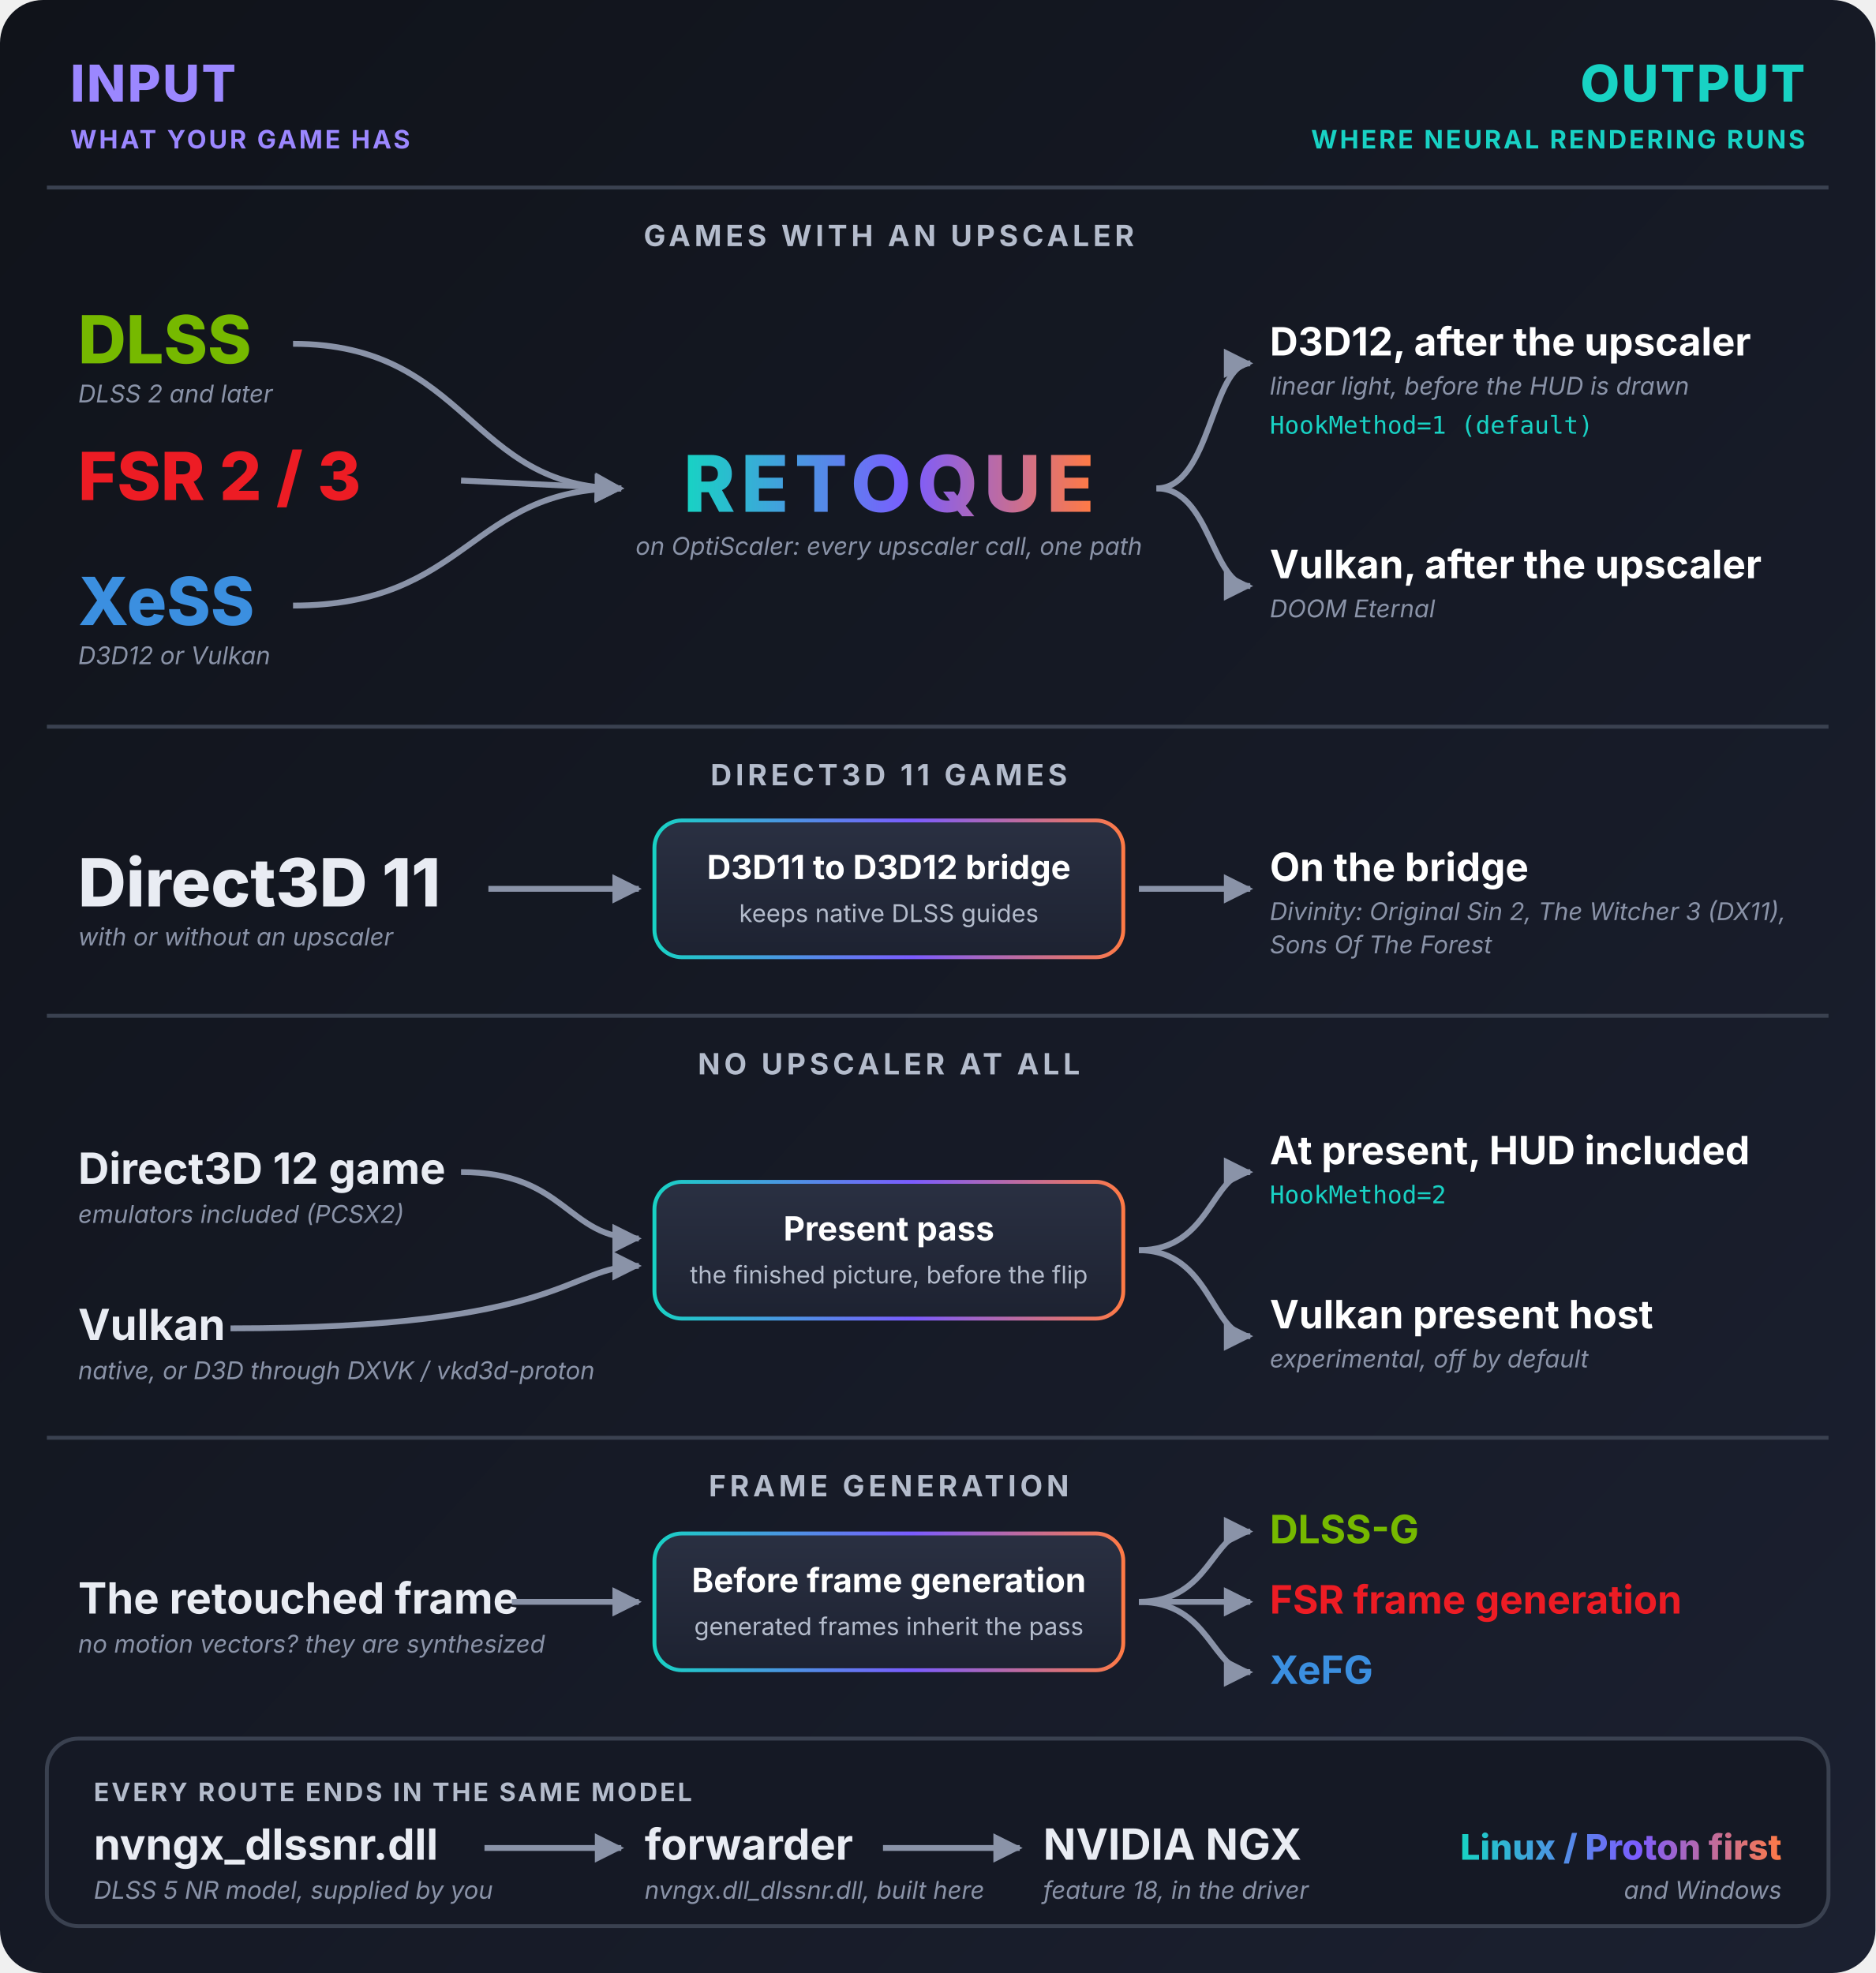
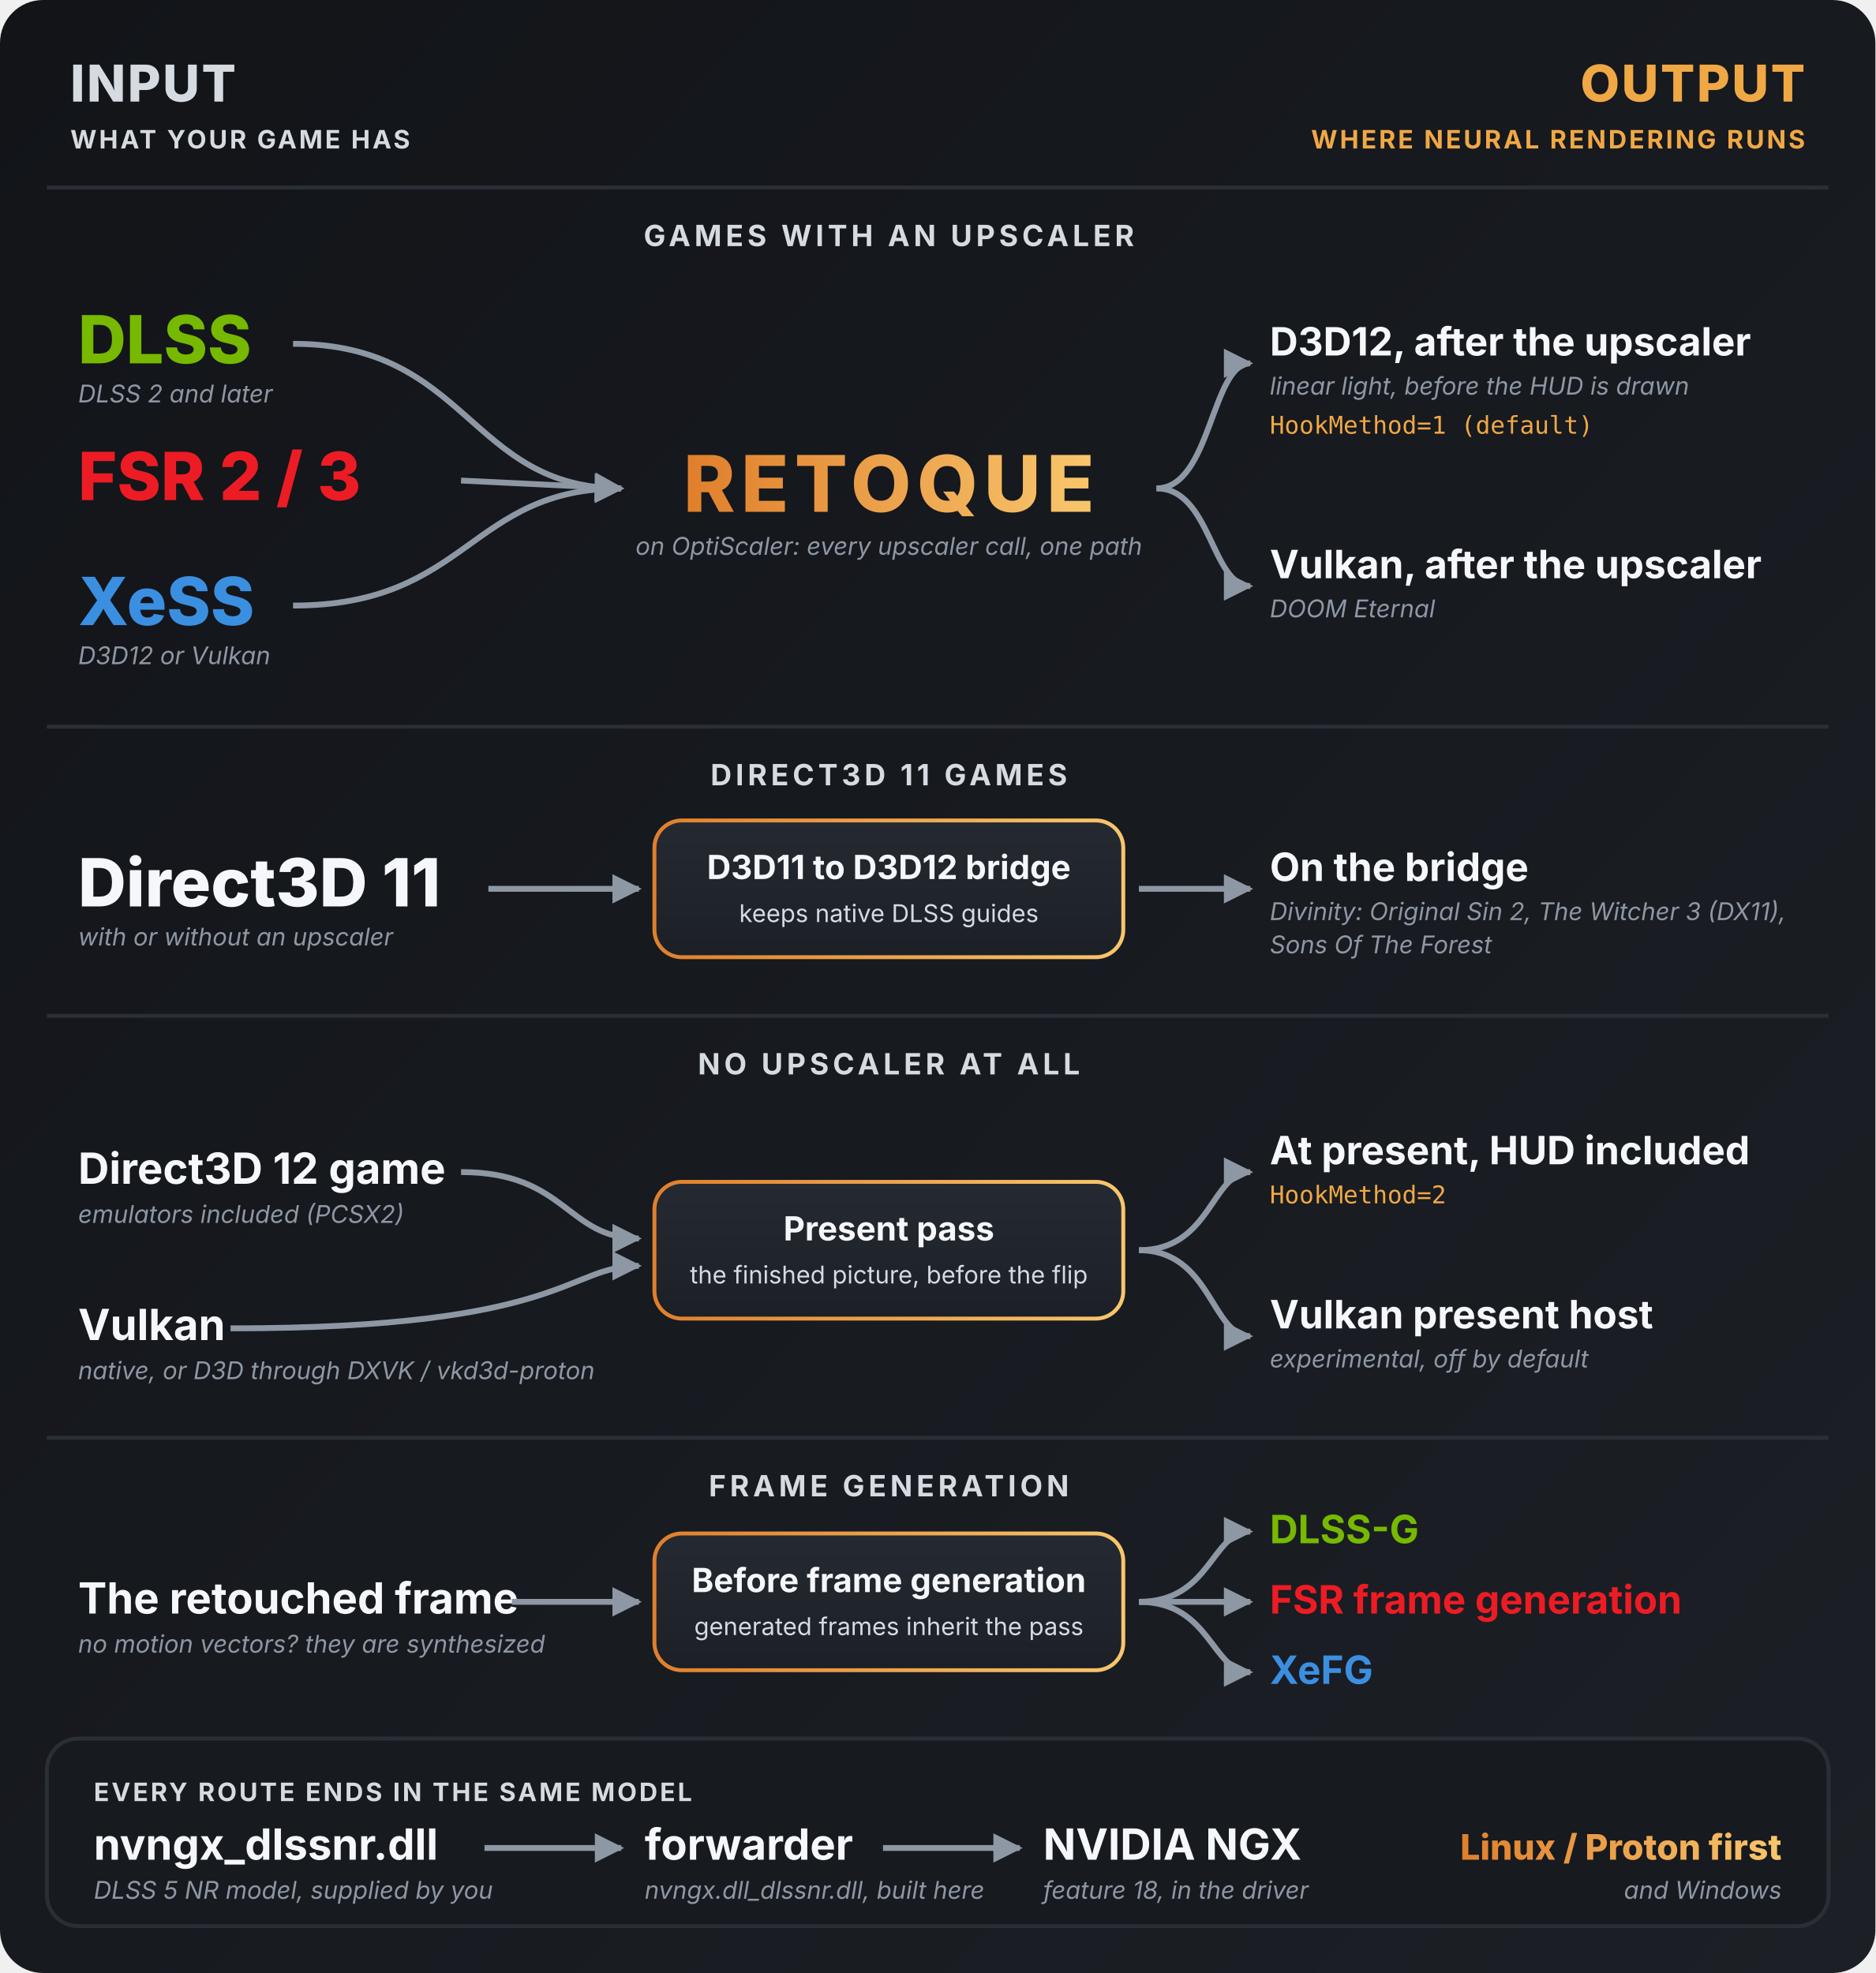
<svg xmlns="http://www.w3.org/2000/svg" width="960" height="1010" viewBox="0 0 960 1010" role="img" aria-label="What your game has, and where Retoque runs DLSS 5 Neural Rendering on it">
  <defs>
    <linearGradient id="bg" x1="0" y1="0" x2="1" y2="1">
-       <stop offset="0" stop-color="#10131a" />
-       <stop offset="1" stop-color="#1b2030" />
+       <stop offset="0" stop-color="#121418" />
+       <stop offset="1" stop-color="#1C2026" />
    </linearGradient>
    <linearGradient id="brand" x1="0" y1="0" x2="1" y2="0">
-       <stop offset="0" stop-color="#18d2c4" />
-       <stop offset="0.55" stop-color="#7b5cff" />
-       <stop offset="1" stop-color="#ff7a45" />
+       <stop offset="0" stop-color="#E07F2C" />
+       <stop offset="1" stop-color="#F8C66C" />
    </linearGradient>
    <linearGradient id="node" x1="0" y1="0" x2="0" y2="1">
-       <stop offset="0" stop-color="#2a3042" />
-       <stop offset="1" stop-color="#1d2231" />
+       <stop offset="0" stop-color="#252A32" />
+       <stop offset="1" stop-color="#1C2026" />
    </linearGradient>
    <marker id="arrow" viewBox="0 0 10 10" refX="9" refY="5" markerWidth="5" markerHeight="5" orient="auto-start-reverse">
-       <path d="M0 0 L10 5 L0 10 Z" fill="#8a93a8" />
+       <path d="M0 0 L10 5 L0 10 Z" fill="#8E97A4" />
    </marker>
    <style>
      text { font-family: "Segoe UI", "Inter", "Helvetica Neue", Arial, sans-serif; }
      .head { font-size: 26px; font-weight: 800; letter-spacing: 1px; }
      .sub { font-size: 13px; font-weight: 700; letter-spacing: 1.2px; }
-       .section { font-size: 15px; font-weight: 700; letter-spacing: 2px; fill: #b4bccc; }
+       .section { font-size: 15px; font-weight: 700; letter-spacing: 2px; fill: #D6DBE2; }
      .big { font-size: 34px; font-weight: 800; }
-       .mid { font-size: 22px; font-weight: 700; fill: #e9ecf3; }
-       .out { font-size: 20px; font-weight: 700; fill: #ffffff; }
-       .note { font-size: 12.5px; font-style: italic; fill: #8a93a8; }
-       .key { font-size: 12.5px; font-family: "Cascadia Code", "DejaVu Sans Mono", monospace; fill: #18d2c4; }
-       .nodet { font-size: 17px; font-weight: 700; fill: #ffffff; }
-       .nodes { font-size: 12.5px; fill: #b4bccc; }
-       .flow { fill: none; stroke: #8a93a8; stroke-width: 3; }
-       .rule { stroke: #3a4150; stroke-width: 2; }
+       .mid { font-size: 22px; font-weight: 700; fill: #F5F7FA; }
+       .out { font-size: 20px; font-weight: 700; fill: #F5F7FA; }
+       .note { font-size: 12.5px; font-style: italic; fill: #8E97A4; }
+       .key { font-size: 12.5px; font-family: "Cascadia Code", "DejaVu Sans Mono", monospace; fill: #F0A845; }
+       .nodet { font-size: 17px; font-weight: 700; fill: #F5F7FA; }
+       .nodes { font-size: 12.5px; fill: #D6DBE2; }
+       .flow { fill: none; stroke: #8E97A4; stroke-width: 3; }
+       .rule { stroke: #2A2F37; stroke-width: 2; }
    </style>
  </defs>
  <rect width="960" height="1010" rx="22" fill="url(#bg)" />
-   <text x="36" y="52" class="head" fill="#9b87ff">INPUT</text>
-   <text x="36" y="76" class="sub" fill="#9b87ff">WHAT YOUR GAME HAS</text>
-   <text x="924" y="52" class="head" fill="#18d2c4" text-anchor="end">OUTPUT</text>
-   <text x="924" y="76" class="sub" fill="#18d2c4" text-anchor="end">WHERE NEURAL RENDERING RUNS</text>
+   <text x="36" y="52" class="head" fill="#D6DBE2">INPUT</text>
+   <text x="36" y="76" class="sub" fill="#D6DBE2">WHAT YOUR GAME HAS</text>
+   <text x="924" y="52" class="head" fill="#F0A845" text-anchor="end">OUTPUT</text>
+   <text x="924" y="76" class="sub" fill="#F0A845" text-anchor="end">WHERE NEURAL RENDERING RUNS</text>
  <line x1="24" y1="96" x2="936" y2="96" class="rule" />
  <text x="455" y="126" class="section" text-anchor="middle">GAMES WITH AN UPSCALER</text>
  <text x="40" y="186" class="big" fill="#76b900">DLSS</text>
  <text x="40" y="206" class="note">DLSS 2 and later</text>
  <text x="40" y="256" class="big" fill="#ed1c24">FSR 2 / 3</text>
  <text x="40" y="320" class="big" fill="#3b8fe0">XeSS</text>
  <text x="40" y="340" class="note">D3D12 or Vulkan</text>
  <path d="M150 176 C 240 176, 240 250, 318 250" class="flow" marker-end="url(#arrow)" />
  <path d="M236 246 L 318 250" class="flow" marker-end="url(#arrow)" />
  <path d="M150 310 C 240 310, 240 250, 318 250" class="flow" marker-end="url(#arrow)" />
  <text x="455" y="262" font-size="40" font-weight="800" fill="url(#brand)" text-anchor="middle" letter-spacing="3">RETOQUE</text>
  <text x="455" y="284" class="note" text-anchor="middle">on OptiScaler: every upscaler call, one path</text>
  <path d="M592 250 C 620 250, 620 186, 640 186" class="flow" marker-end="url(#arrow)" />
  <path d="M592 250 C 620 250, 620 300, 640 300" class="flow" marker-end="url(#arrow)" />
  <text x="650" y="182" class="out">D3D12, after the upscaler</text>
  <text x="650" y="202" class="note">linear light, before the HUD is drawn</text>
  <text x="650" y="222" class="key">HookMethod=1 (default)</text>
  <text x="650" y="296" class="out">Vulkan, after the upscaler</text>
  <text x="650" y="316" class="note">DOOM Eternal</text>
  <line x1="24" y1="372" x2="936" y2="372" class="rule" />
  <text x="455" y="402" class="section" text-anchor="middle">DIRECT3D 11 GAMES</text>
-   <text x="40" y="464" class="big" fill="#e9ecf3">Direct3D 11</text>
+   <text x="40" y="464" class="big" fill="#F5F7FA">Direct3D 11</text>
  <text x="40" y="484" class="note">with or without an upscaler</text>
  <path d="M250 455 L 327 455" class="flow" marker-end="url(#arrow)" />
  <rect x="335" y="420" width="240" height="70" rx="14" fill="url(#node)" stroke="url(#brand)" stroke-width="2" />
  <text x="455" y="450" class="nodet" text-anchor="middle">D3D11 to D3D12 bridge</text>
  <text x="455" y="472" class="nodes" text-anchor="middle">keeps native DLSS guides</text>
  <path d="M583 455 L 640 455" class="flow" marker-end="url(#arrow)" />
  <text x="650" y="451" class="out">On the bridge</text>
  <text x="650" y="471" class="note">Divinity: Original Sin 2, The Witcher 3 (DX11),</text>
  <text x="650" y="488" class="note">Sons Of The Forest</text>
  <line x1="24" y1="520" x2="936" y2="520" class="rule" />
  <text x="455" y="550" class="section" text-anchor="middle">NO UPSCALER AT ALL</text>
  <text x="40" y="606" class="mid">Direct3D 12 game</text>
  <text x="40" y="626" class="note">emulators included (PCSX2)</text>
  <text x="40" y="686" class="mid">Vulkan</text>
  <text x="40" y="706" class="note">native, or D3D through DXVK / vkd3d-proton</text>
  <path d="M236 600 C 290 600, 290 634, 327 634" class="flow" marker-end="url(#arrow)" />
  <path d="M118 680 C 290 680, 290 648, 327 648" class="flow" marker-end="url(#arrow)" />
  <rect x="335" y="605" width="240" height="70" rx="14" fill="url(#node)" stroke="url(#brand)" stroke-width="2" />
  <text x="455" y="635" class="nodet" text-anchor="middle">Present pass</text>
  <text x="455" y="657" class="nodes" text-anchor="middle">the finished picture, before the flip</text>
  <path d="M583 640 C 620 640, 620 600, 640 600" class="flow" marker-end="url(#arrow)" />
  <path d="M583 640 C 620 640, 620 684, 640 684" class="flow" marker-end="url(#arrow)" />
  <text x="650" y="596" class="out">At present, HUD included</text>
  <text x="650" y="616" class="key">HookMethod=2</text>
  <text x="650" y="680" class="out">Vulkan present host</text>
  <text x="650" y="700" class="note">experimental, off by default</text>
  <line x1="24" y1="736" x2="936" y2="736" class="rule" />
  <text x="455" y="766" class="section" text-anchor="middle">FRAME GENERATION</text>
  <text x="40" y="826" class="mid">The retouched frame</text>
  <text x="40" y="846" class="note">no motion vectors? they are synthesized</text>
  <path d="M262 820 L 327 820" class="flow" marker-end="url(#arrow)" />
  <rect x="335" y="785" width="240" height="70" rx="14" fill="url(#node)" stroke="url(#brand)" stroke-width="2" />
  <text x="455" y="815" class="nodet" text-anchor="middle">Before frame generation</text>
  <text x="455" y="837" class="nodes" text-anchor="middle">generated frames inherit the pass</text>
  <path d="M583 820 C 620 820, 620 784, 640 784" class="flow" marker-end="url(#arrow)" />
  <path d="M583 820 L 640 820" class="flow" marker-end="url(#arrow)" />
  <path d="M583 820 C 620 820, 620 856, 640 856" class="flow" marker-end="url(#arrow)" />
  <text x="650" y="790" class="out" style="fill:#76b900">DLSS-G</text>
  <text x="650" y="826" class="out" style="fill:#ed1c24">FSR frame generation</text>
  <text x="650" y="862" class="out" style="fill:#3b8fe0">XeFG</text>
-   <rect x="24" y="890" width="912" height="96" rx="16" fill="#151925" stroke="#3a4150" stroke-width="2" />
-   <text x="48" y="922" class="sub" fill="#b4bccc">EVERY ROUTE ENDS IN THE SAME MODEL</text>
+   <rect x="24" y="890" width="912" height="96" rx="16" fill="#171A1F" stroke="#2A2F37" stroke-width="2" />
+   <text x="48" y="922" class="sub" fill="#D6DBE2">EVERY ROUTE ENDS IN THE SAME MODEL</text>
  <text x="48" y="952" class="mid">nvngx_dlssnr.dll</text>
  <text x="48" y="972" class="note">DLSS 5 NR model, supplied by you</text>
  <path d="M248 946 L 318 946" class="flow" marker-end="url(#arrow)" />
  <text x="330" y="952" class="mid">forwarder</text>
  <text x="330" y="972" class="note">nvngx.dll_dlssnr.dll, built here</text>
  <path d="M452 946 L 522 946" class="flow" marker-end="url(#arrow)" />
  <text x="534" y="952" class="mid">NVIDIA NGX</text>
  <text x="534" y="972" class="note">feature 18, in the driver</text>
  <text x="912" y="952" font-size="18" font-weight="800" fill="url(#brand)" text-anchor="end">Linux / Proton first</text>
  <text x="912" y="972" class="note" text-anchor="end">and Windows</text>
</svg>
